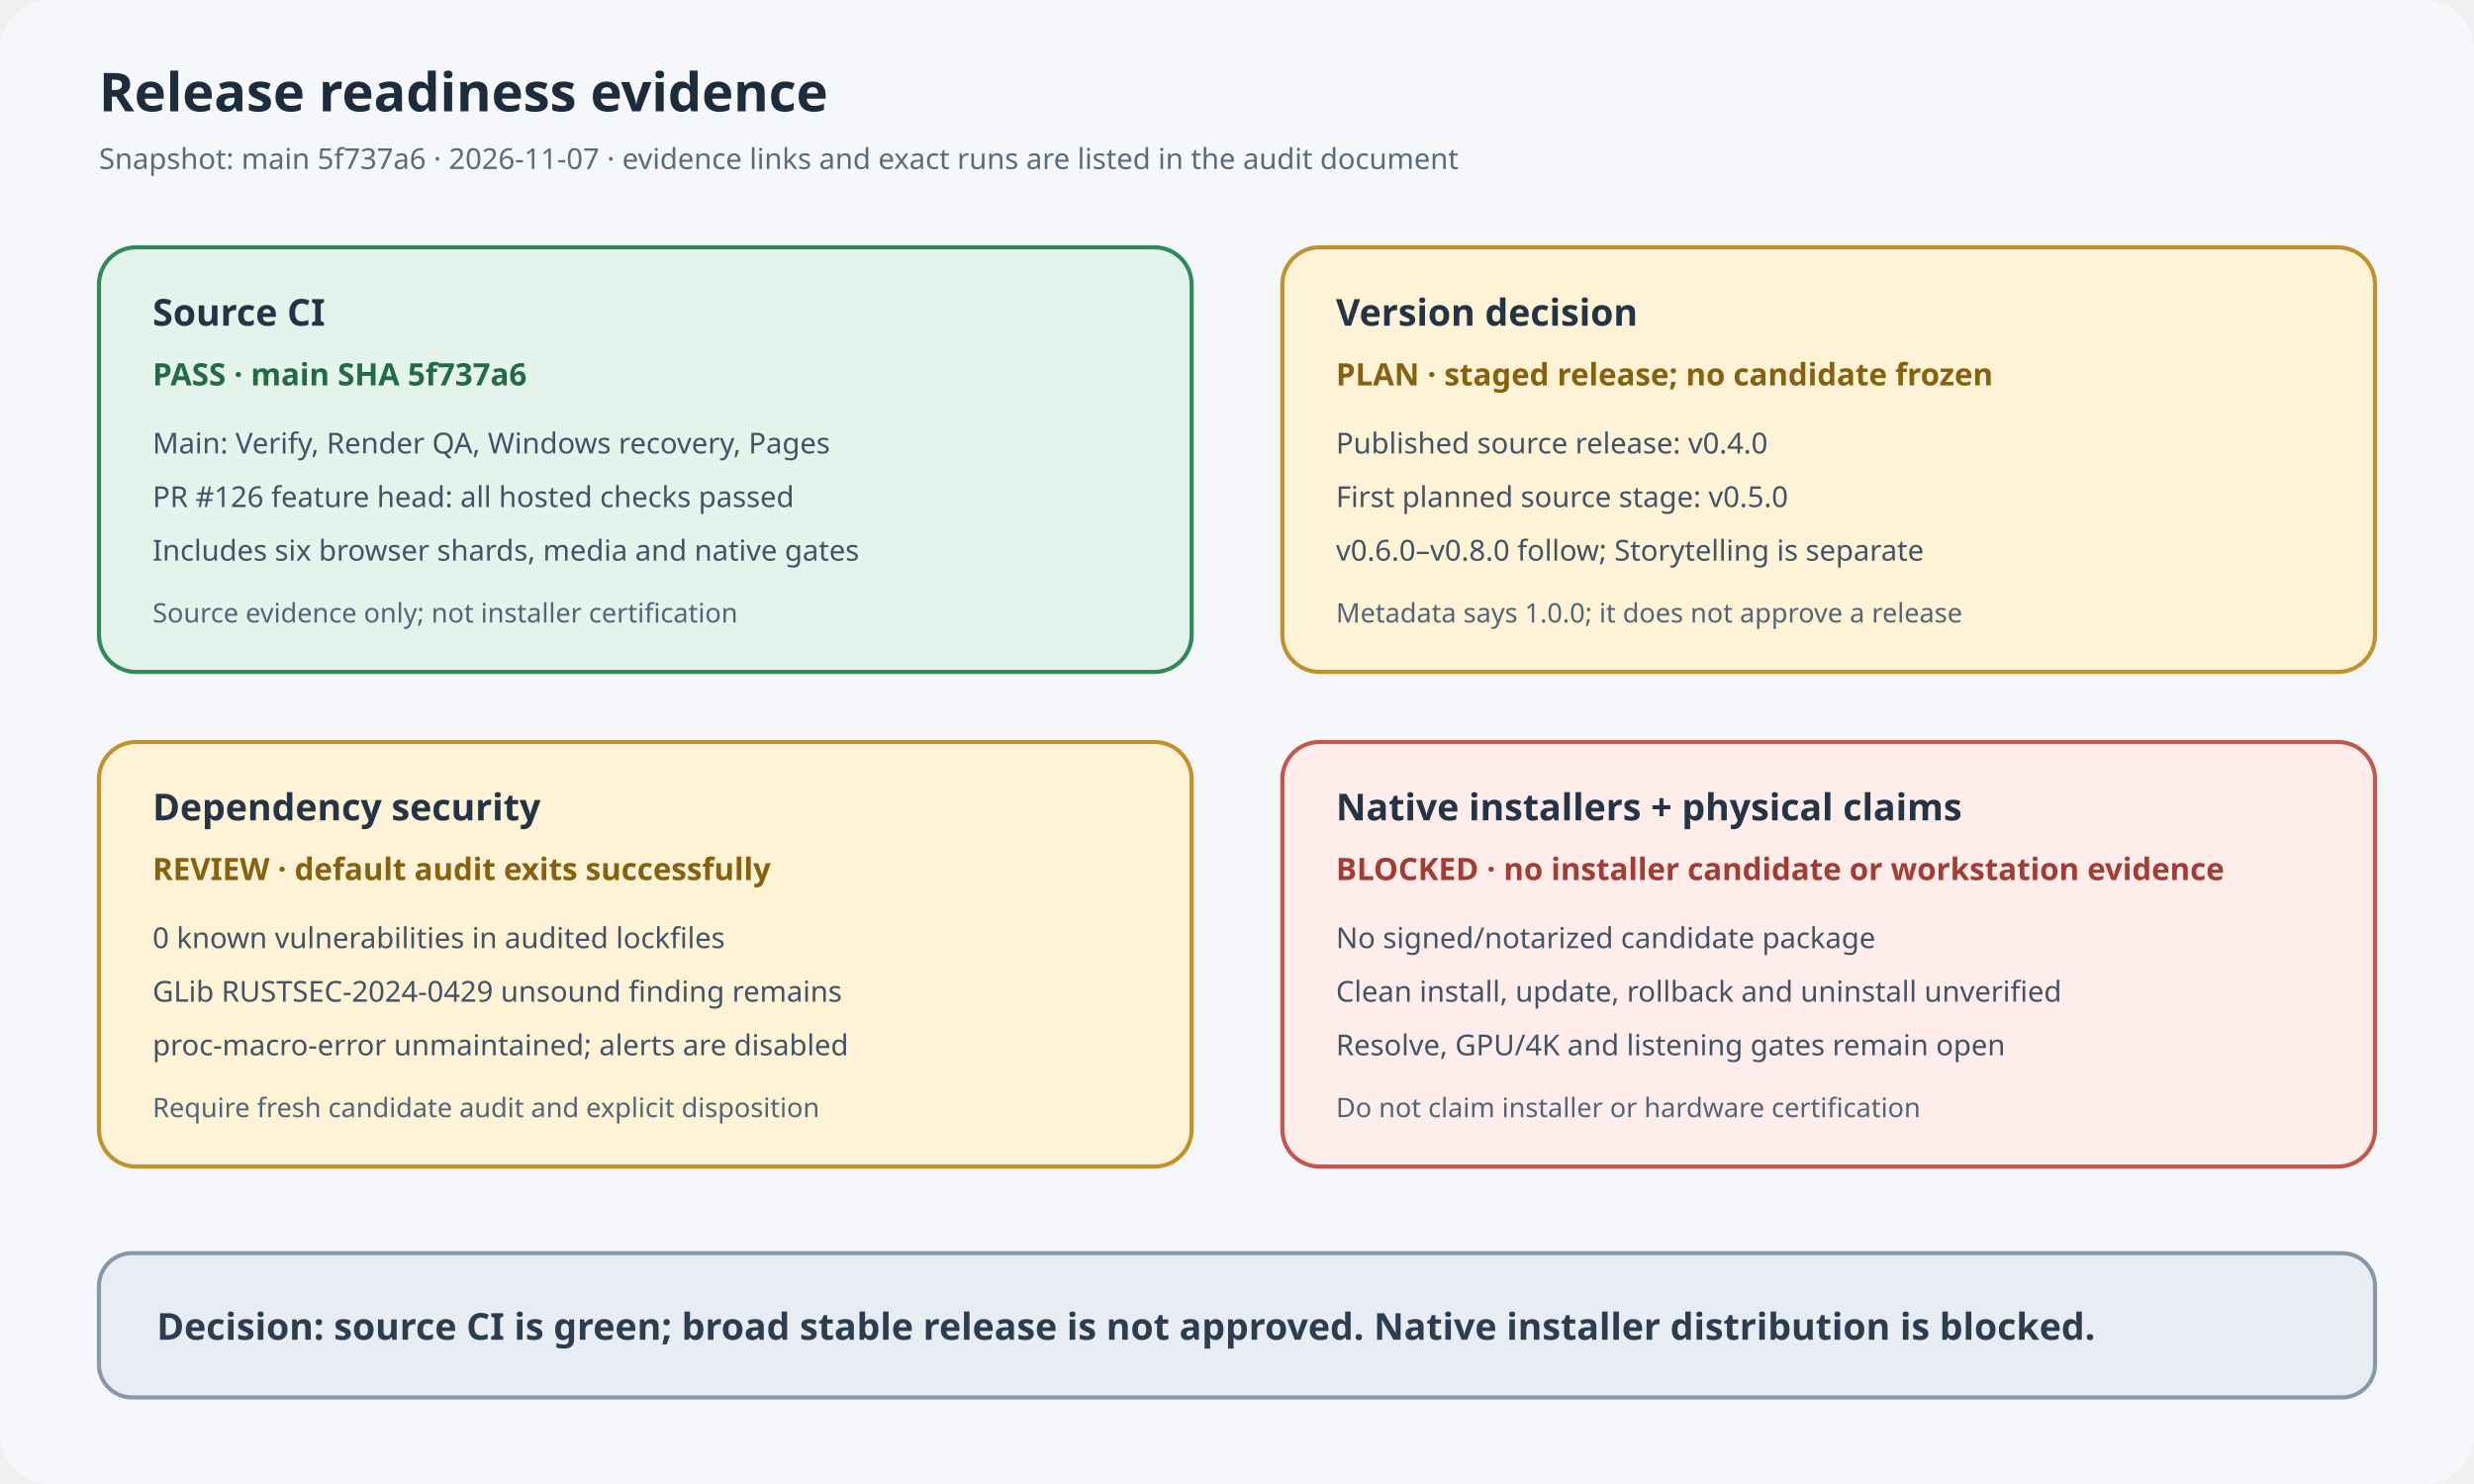
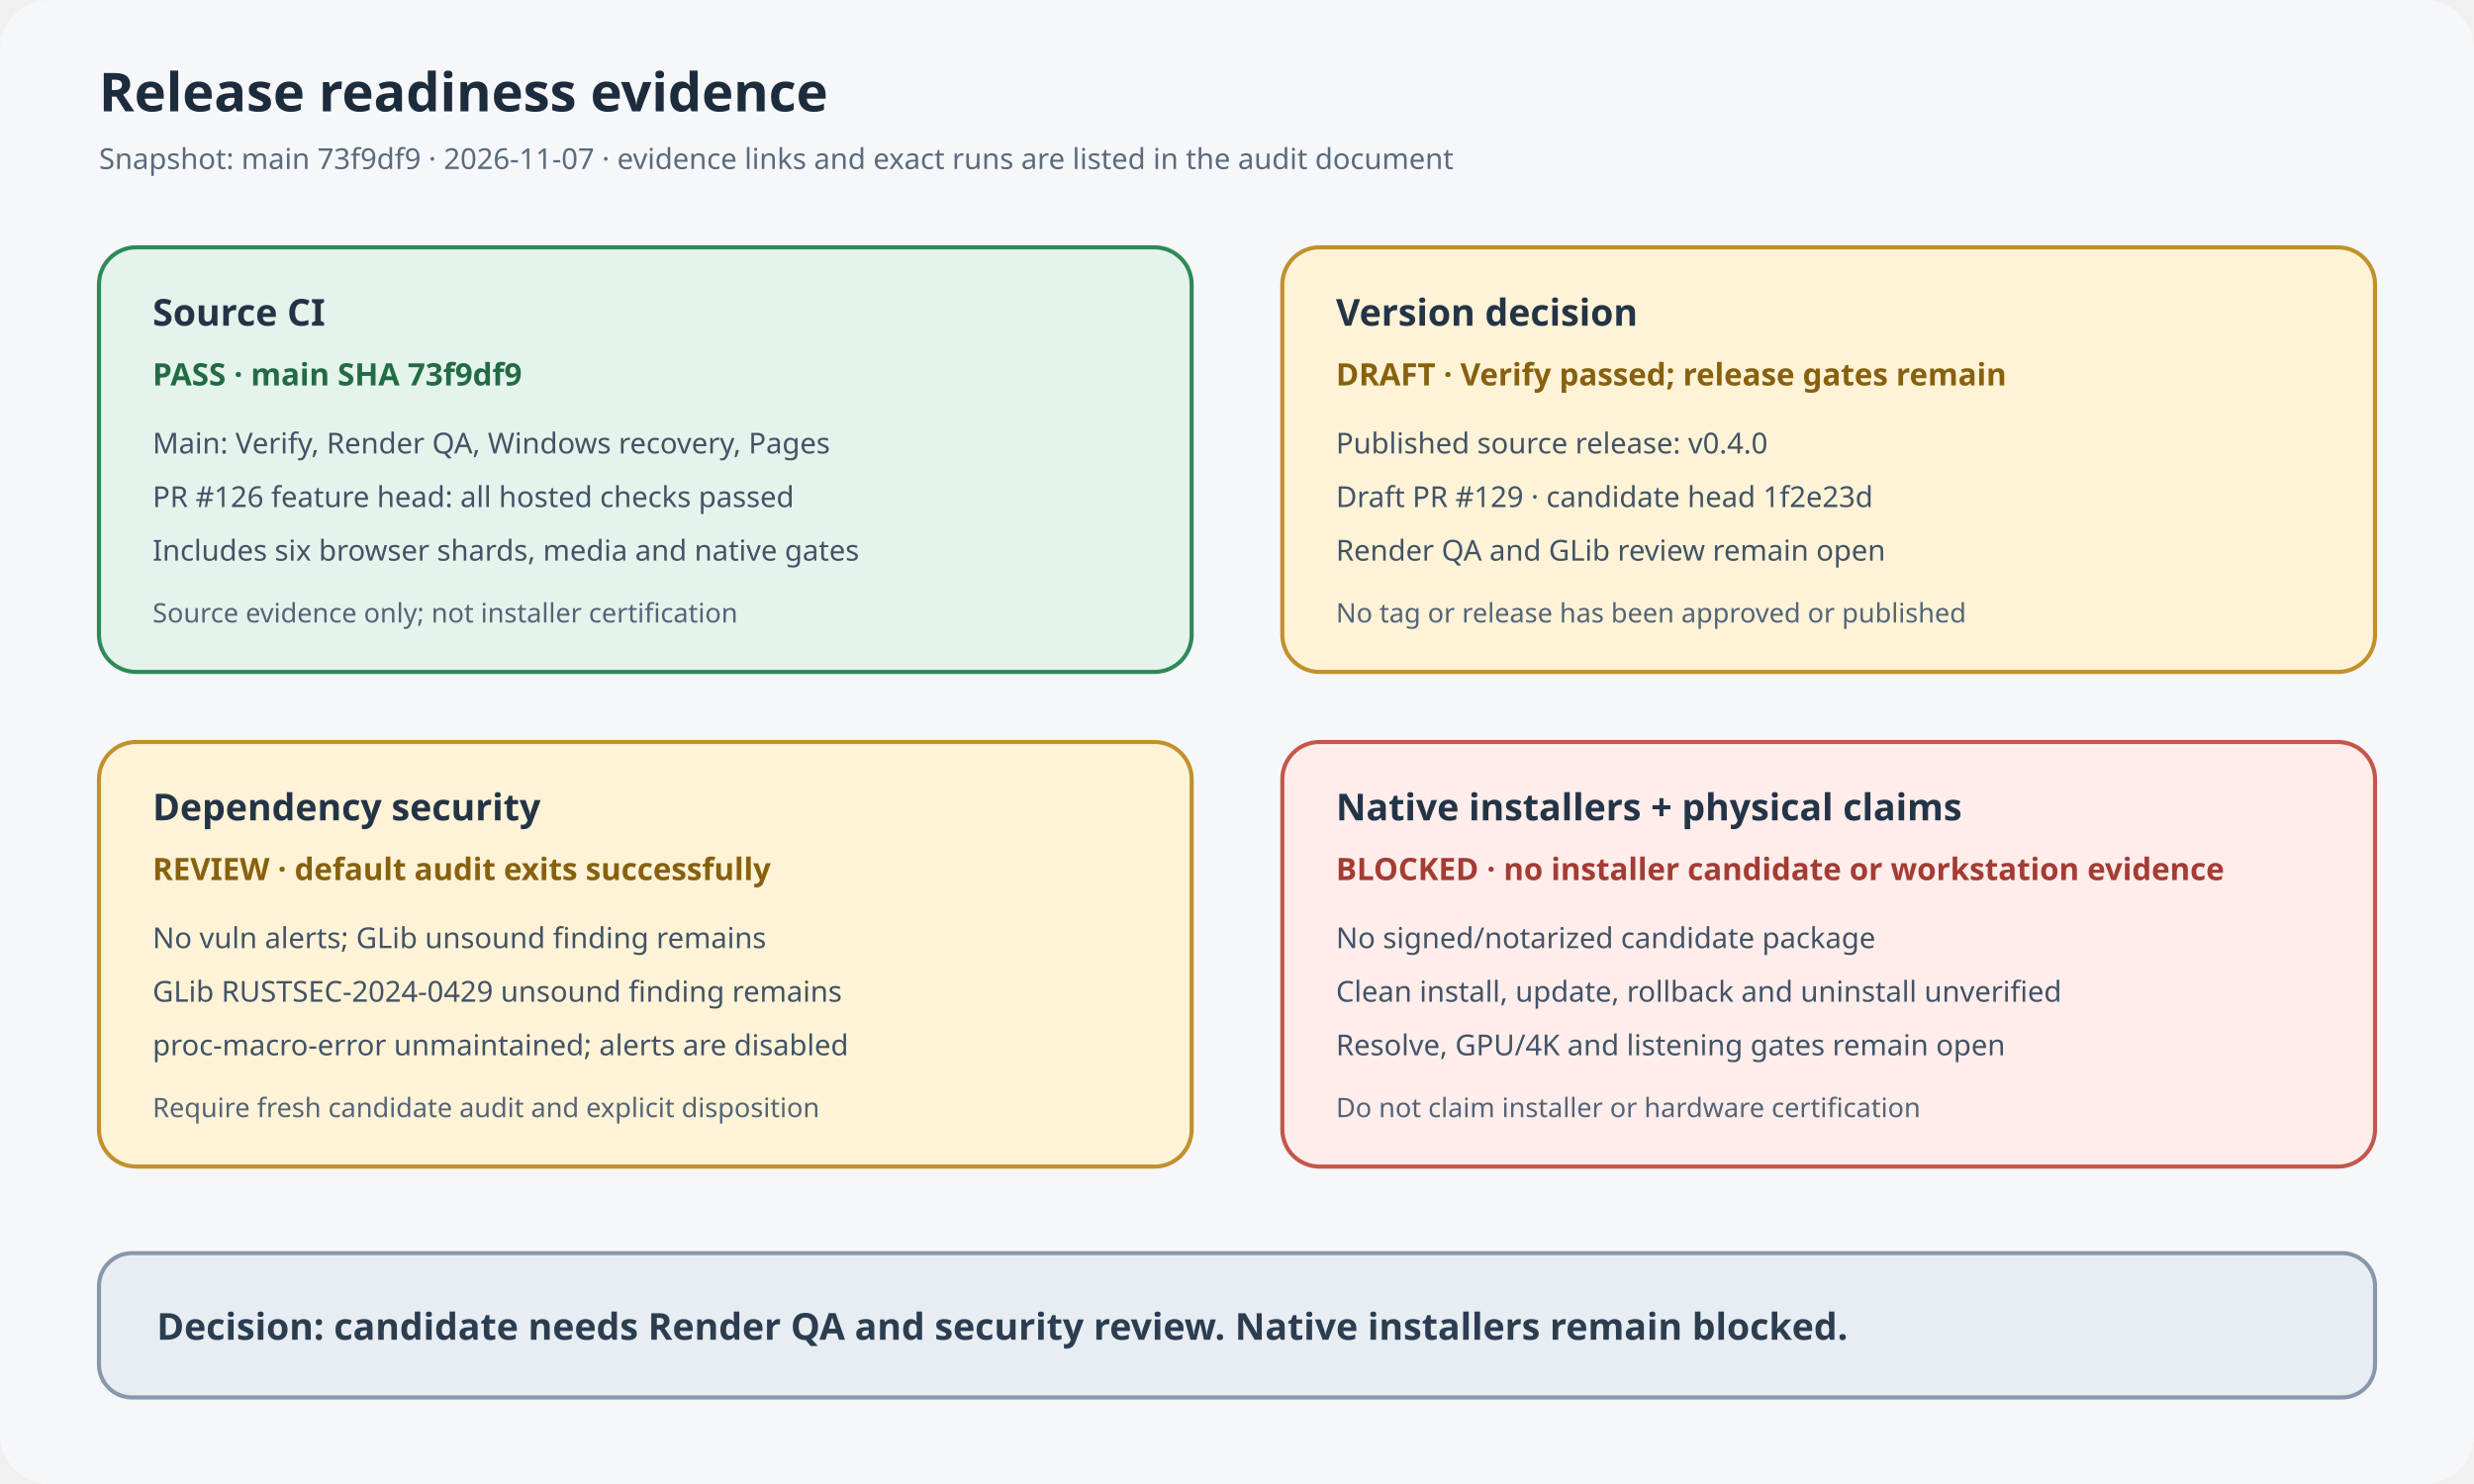
<svg xmlns="http://www.w3.org/2000/svg" width="1200" height="720" viewBox="0 0 1200 720" role="img" aria-labelledby="title desc">
  <defs>
    <style>
      .bg { fill:#f5f7fa; }
      .card { fill:#fff; stroke:#d3dbe5; stroke-width:2; rx:18; }
      .green { fill:#e4f4ec; stroke:#2e8a58; }
      .amber { fill:#fff3d7; stroke:#c2912c; }
      .red { fill:#ffedeb; stroke:#c4564a; }
      .blue { fill:#e9f0fb; stroke:#5b7fae; }
      .head { font:700 26px system-ui, sans-serif; fill:#1d2c3c; }
      .subtitle { font:14px system-ui, sans-serif; fill:#5a6b7c; }
      .label { font:700 18px system-ui, sans-serif; fill:#243447; }
      .status { font:700 15px system-ui, sans-serif; }
      .text { font:14px system-ui, sans-serif; fill:#425366; }
      .strong { font:700 14px system-ui, sans-serif; fill:#26384b; }
      .note { font:13px system-ui, sans-serif; fill:#536477; }
      .status-green { fill:#236b44; }
      .status-amber { fill:#88610f; }
      .status-red { fill:#a43c34; }
      .status-blue { fill:#416594; }
      .footer { fill:#e8edf4; stroke:#8898ab; stroke-width:2; rx:16; }
      .footer-text { font:700 18px system-ui, sans-serif; fill:#2c3d50; }
    </style>
  </defs>
  <rect class="bg" width="1200" height="720" rx="24" />
  <text class="head" x="48" y="54">Release readiness evidence</text>
-   <text class="subtitle" x="48" y="82">Snapshot: main 5f737a6 · 2026-11-07 · evidence links and exact runs are listed in the audit document</text>
+   <text class="subtitle" x="48" y="82">Snapshot: main 73f9df9 · 2026-11-07 · evidence links and exact runs are listed in the audit document</text>
  <rect class="card green" x="48" y="120" width="530" height="206" rx="18" />
  <text class="label" x="74" y="158">Source CI</text>
-   <text class="status status-green" x="74" y="187">PASS · main SHA 5f737a6</text>
+   <text class="status status-green" x="74" y="187">PASS · main SHA 73f9df9</text>
  <text class="text" x="74" y="220">Main: Verify, Render QA, Windows recovery, Pages</text>
  <text class="text" x="74" y="246">PR #126 feature head: all hosted checks passed</text>
  <text class="text" x="74" y="272">Includes six browser shards, media and native gates</text>
  <text class="note" x="74" y="302">Source evidence only; not installer certification</text>
  <rect class="card amber" x="622" y="120" width="530" height="206" rx="18" />
  <text class="label" x="648" y="158">Version decision</text>
-   <text class="status status-amber" x="648" y="187">PLAN · staged release; no candidate frozen</text>
+   <text class="status status-amber" x="648" y="187">DRAFT · Verify passed; release gates remain</text>
  <text class="text" x="648" y="220">Published source release: v0.4.0</text>
-   <text class="text" x="648" y="246">First planned source stage: v0.5.0</text>
-   <text class="text" x="648" y="272">v0.6.0–v0.8.0 follow; Storytelling is separate</text>
-   <text class="note" x="648" y="302">Metadata says 1.0.0; it does not approve a release</text>
+   <text class="text" x="648" y="246">Draft PR #129 · candidate head 1f2e23d</text>
+   <text class="text" x="648" y="272">Render QA and GLib review remain open</text>
+   <text class="note" x="648" y="302">No tag or release has been approved or published</text>
  <rect class="card amber" x="48" y="360" width="530" height="206" rx="18" />
  <text class="label" x="74" y="398">Dependency security</text>
  <text class="status status-amber" x="74" y="427">REVIEW · default audit exits successfully</text>
-   <text class="text" x="74" y="460">0 known vulnerabilities in audited lockfiles</text>
+   <text class="text" x="74" y="460">No vuln alerts; GLib unsound finding remains</text>
  <text class="text" x="74" y="486">GLib RUSTSEC-2024-0429 unsound finding remains</text>
  <text class="text" x="74" y="512">proc-macro-error unmaintained; alerts are disabled</text>
  <text class="note" x="74" y="542">Require fresh candidate audit and explicit disposition</text>
  <rect class="card red" x="622" y="360" width="530" height="206" rx="18" />
  <text class="label" x="648" y="398">Native installers + physical claims</text>
  <text class="status status-red" x="648" y="427">BLOCKED · no installer candidate or workstation evidence</text>
  <text class="text" x="648" y="460">No signed/notarized candidate package</text>
  <text class="text" x="648" y="486">Clean install, update, rollback and uninstall unverified</text>
  <text class="text" x="648" y="512">Resolve, GPU/4K and listening gates remain open</text>
  <text class="note" x="648" y="542">Do not claim installer or hardware certification</text>
  <rect class="footer" x="48" y="608" width="1104" height="70" rx="16" />
-   <text class="footer-text" x="76" y="650">Decision: source CI is green; broad stable release is not approved. Native installer distribution is blocked.</text>
+   <text class="footer-text" x="76" y="650">Decision: candidate needs Render QA and security review. Native installers remain blocked.</text>
</svg>
